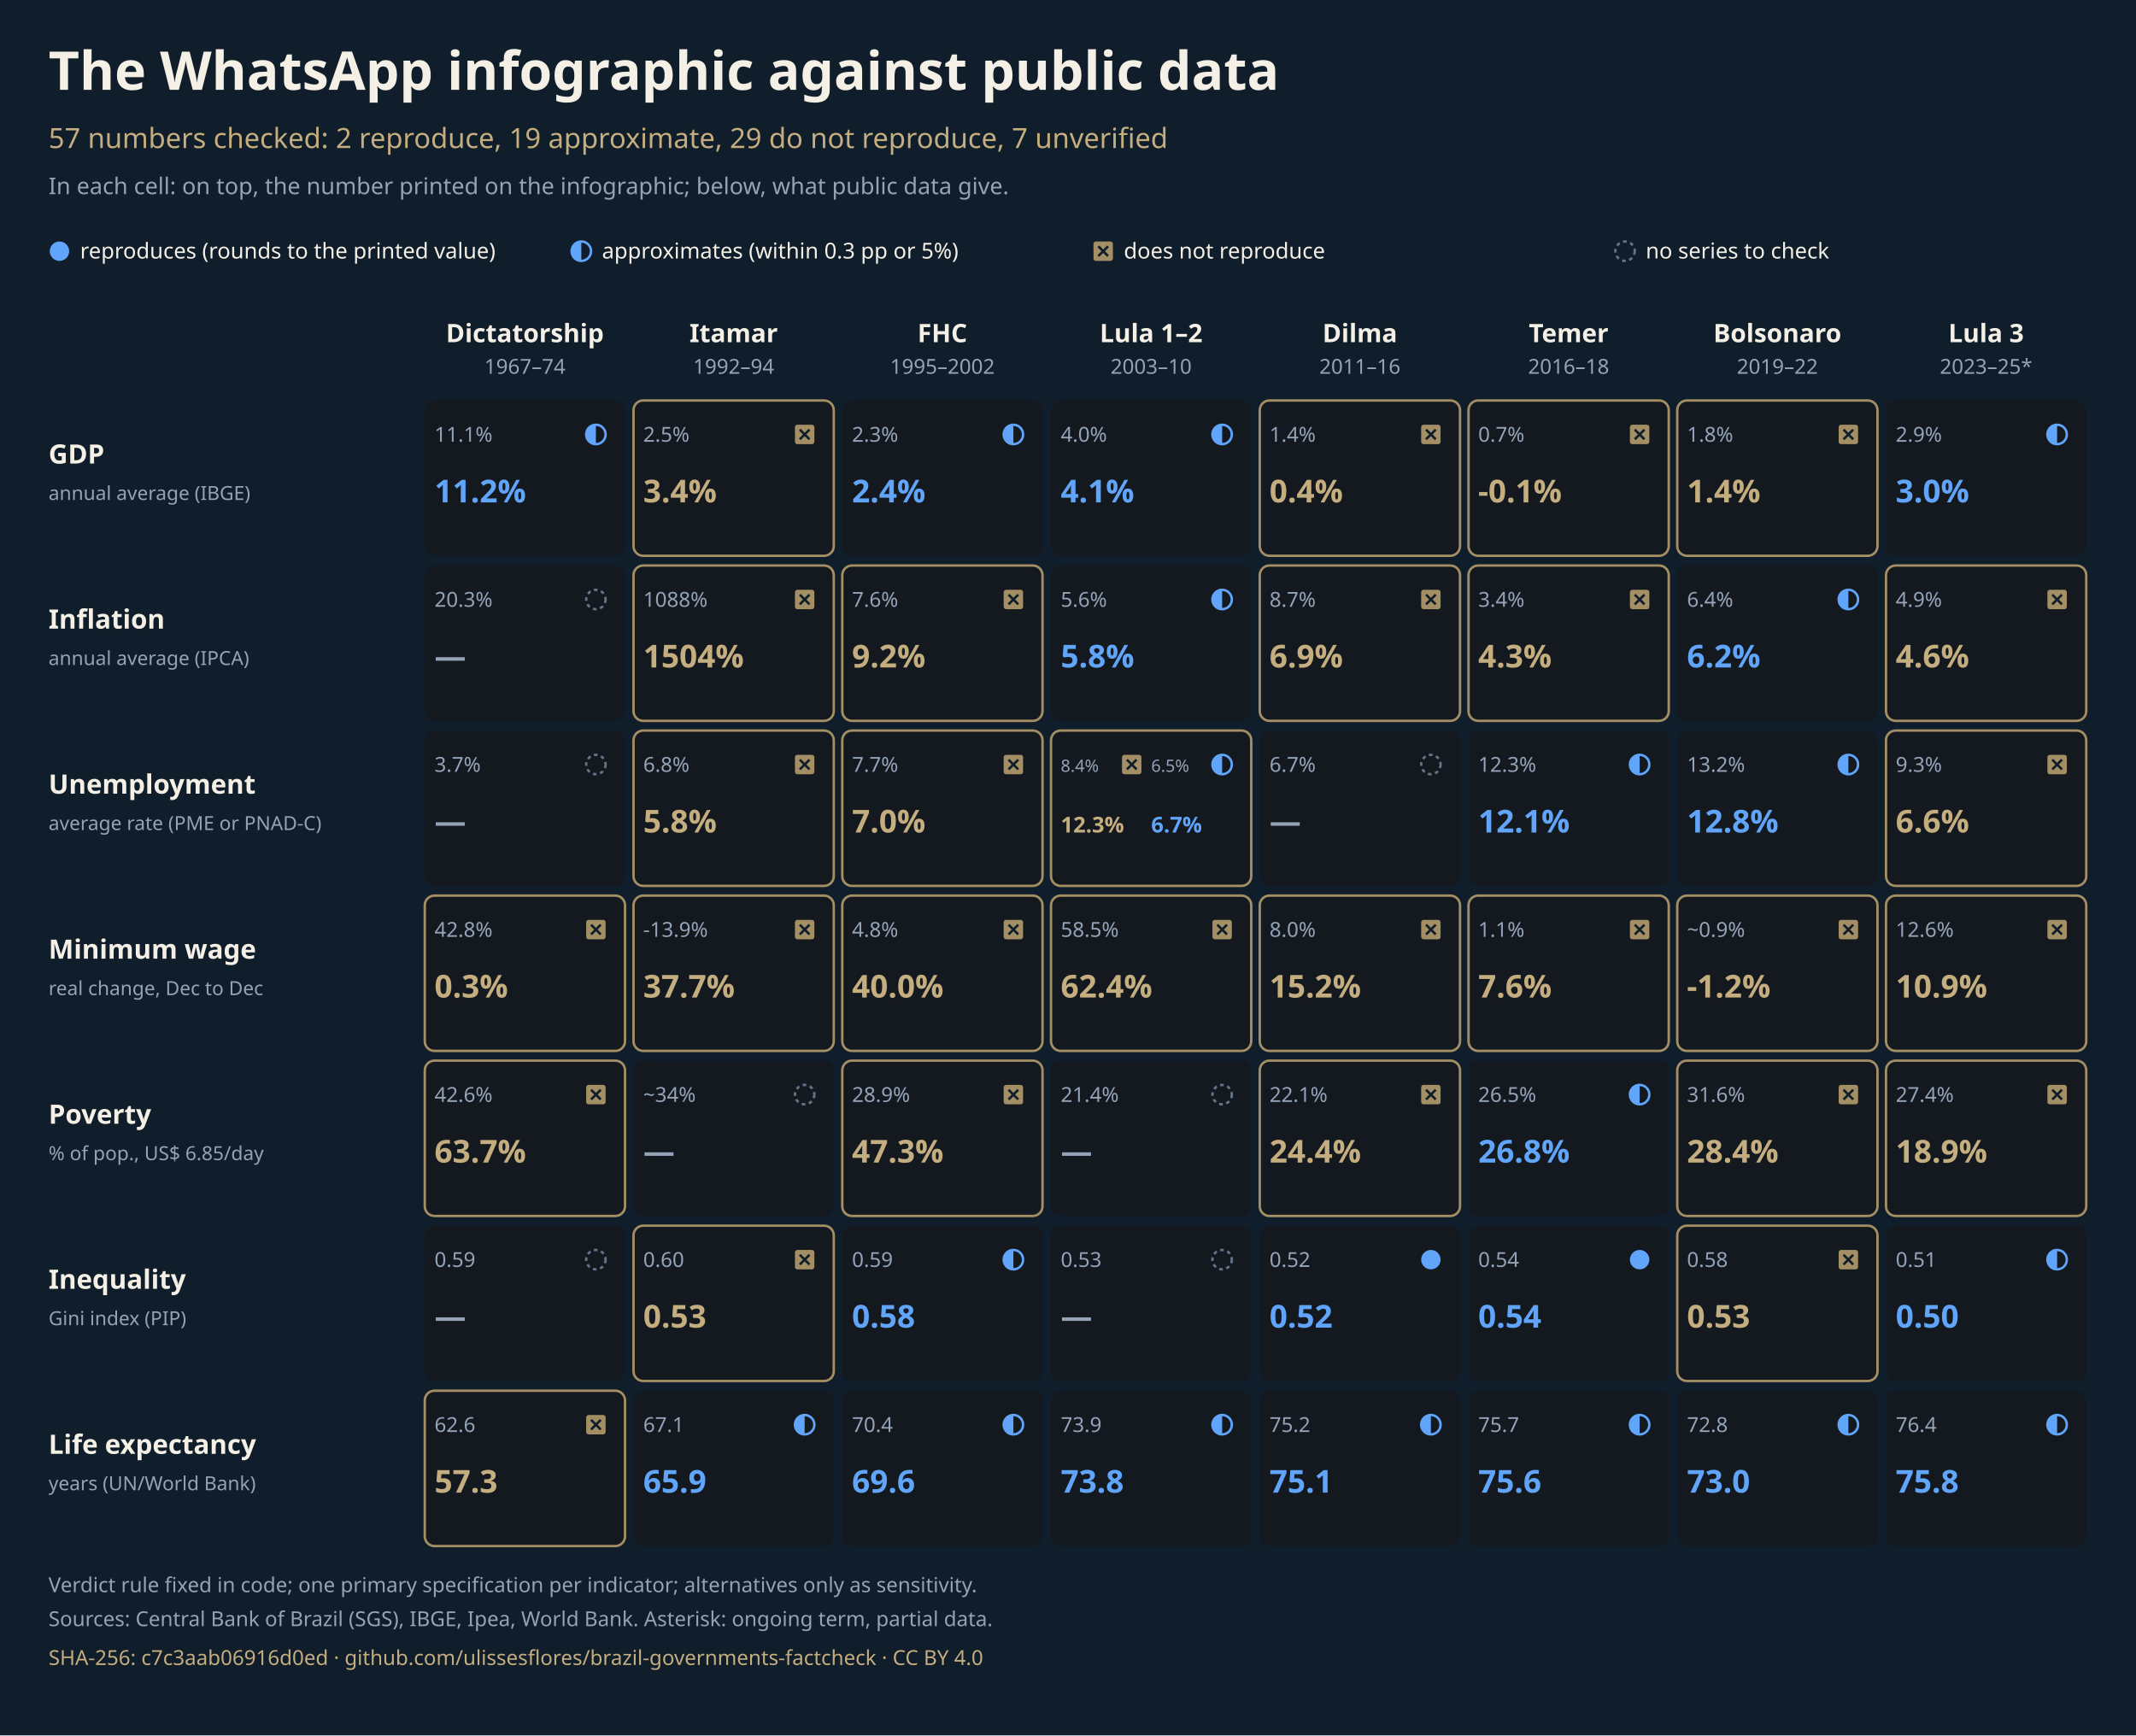
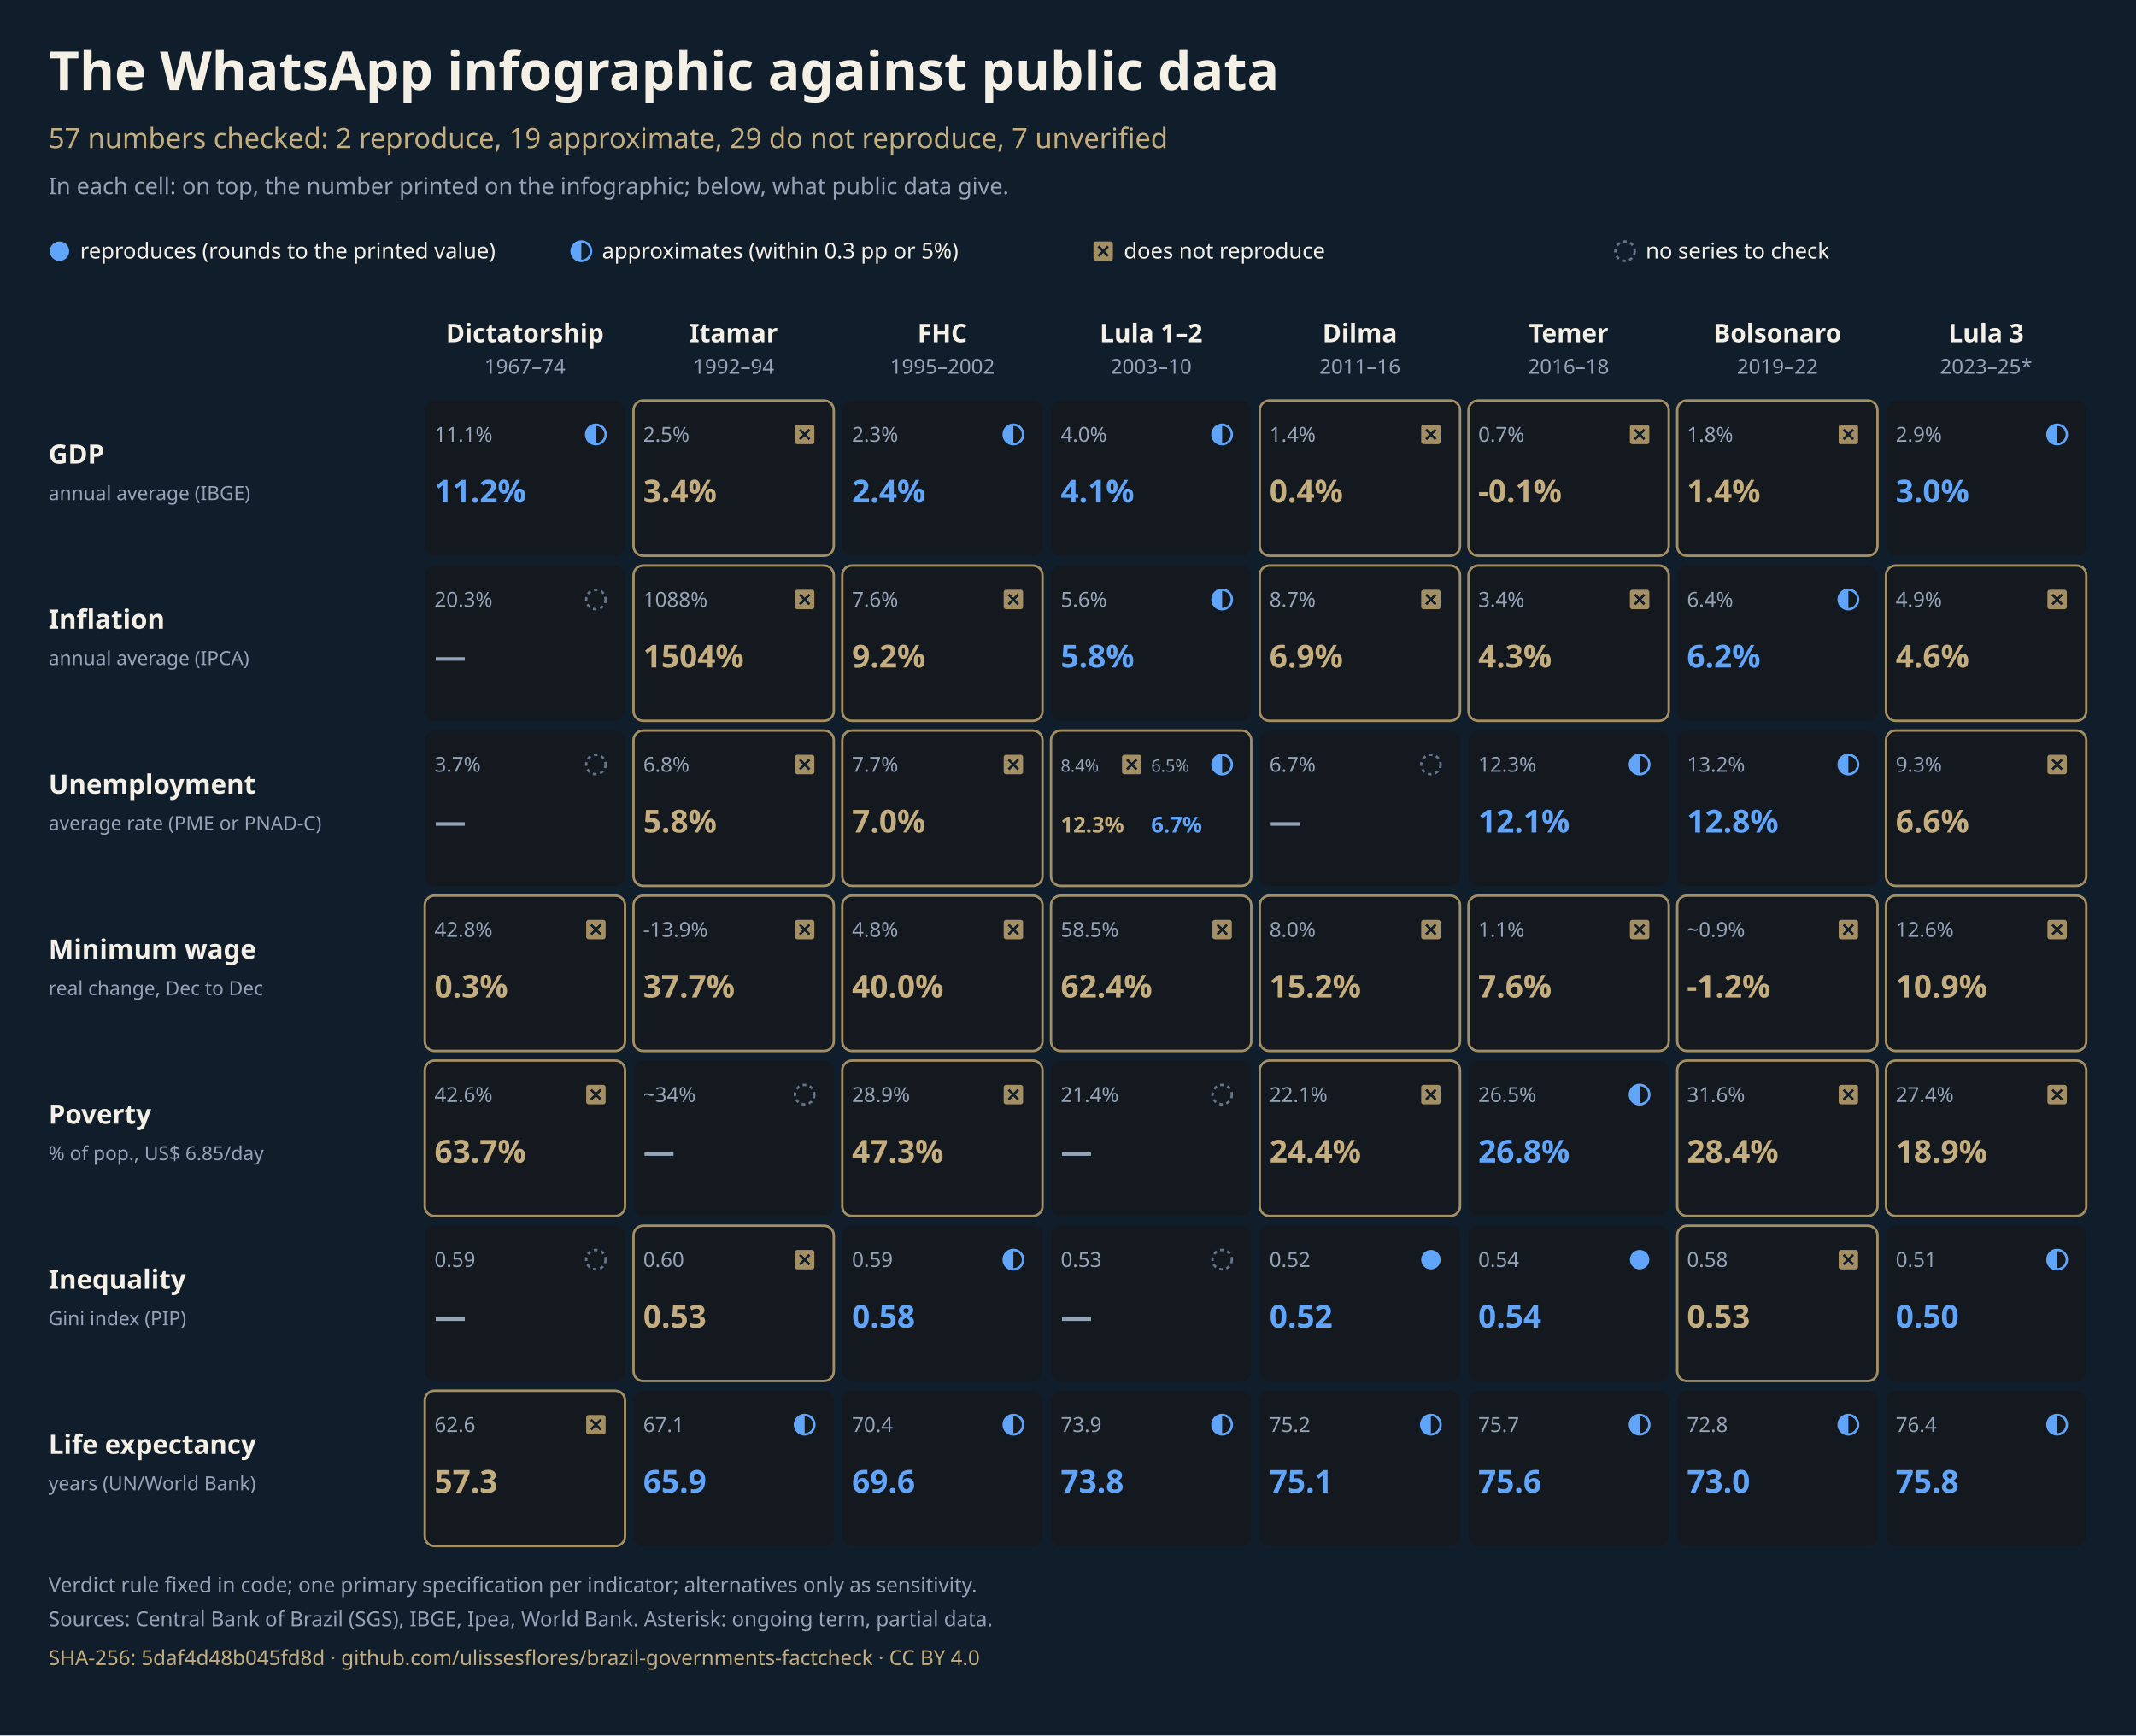
<svg xmlns="http://www.w3.org/2000/svg" viewBox="0 0 1760 1430" width="1760" height="1430" role="img" aria-label="The WhatsApp infographic against public data. 57 numbers checked: 2 reproduce, 19 approximate, 29 do not reproduce, 7 unverified. Dictatorship, GDP: 11.1% / 11.2%. Itamar, GDP: 2.5% / 3.4%. FHC, GDP: 2.3% / 2.4%. Lula 1–2, GDP: 4.0% / 4.1%. Dilma, GDP: 1.4% / 0.4%. Temer, GDP: 0.7% / -0.1%. Bolsonaro, GDP: 1.8% / 1.4%. Lula 3, GDP: 2.9% / 3.0%. Dictatorship, Inflation: 20.3% / —. Itamar, Inflation: 1088% / 1504%. FHC, Inflation: 7.6% / 9.2%. Lula 1–2, Inflation: 5.6% / 5.8%. Dilma, Inflation: 8.7% / 6.9%. Temer, Inflation: 3.4% / 4.3%. Bolsonaro, Inflation: 6.4% / 6.2%. Lula 3, Inflation: 4.9% / 4.6%. Dictatorship, Unemployment: 3.7% / —. Itamar, Unemployment: 6.8% / 5.8%. FHC, Unemployment: 7.7% / 7.0%. Lula 1–2, Unemployment: 8.4% / 12.3%. Lula 1–2, Unemployment: 6.5% / 6.7%. Dilma, Unemployment: 6.7% / —. Temer, Unemployment: 12.3% / 12.1%. Bolsonaro, Unemployment: 13.2% / 12.8%. Lula 3, Unemployment: 9.3% / 6.6%. Dictatorship, Minimum wage: 42.8% / 0.3%. Itamar, Minimum wage: -13.9% / 37.7%. FHC, Minimum wage: 4.8% / 40.0%. Lula 1–2, Minimum wage: 58.5% / 62.4%. Dilma, Minimum wage: 8.0% / 15.2%. Temer, Minimum wage: 1.1% / 7.6%. Bolsonaro, Minimum wage: ~0.9% / -1.2%. Lula 3, Minimum wage: 12.6% / 10.9%. Dictatorship, Poverty: 42.6% / 63.7%. Itamar, Poverty: ~34% / —. FHC, Poverty: 28.9% / 47.3%. Lula 1–2, Poverty: 21.4% / —. Dilma, Poverty: 22.1% / 24.4%. Temer, Poverty: 26.5% / 26.8%. Bolsonaro, Poverty: 31.6% / 28.4%. Lula 3, Poverty: 27.4% / 18.9%. Dictatorship, Inequality: 0.59 / —. Itamar, Inequality: 0.60 / 0.53. FHC, Inequality: 0.59 / 0.58. Lula 1–2, Inequality: 0.53 / —. Dilma, Inequality: 0.52 / 0.52. Temer, Inequality: 0.54 / 0.54. Bolsonaro, Inequality: 0.58 / 0.53. Lula 3, Inequality: 0.51 / 0.50. Dictatorship, Life expectancy: 62.6 / 57.3. Itamar, Life expectancy: 67.1 / 65.9. FHC, Life expectancy: 70.4 / 69.6. Lula 1–2, Life expectancy: 73.9 / 73.8. Dilma, Life expectancy: 75.2 / 75.1. Temer, Life expectancy: 75.7 / 75.6. Bolsonaro, Life expectancy: 72.8 / 73.0. Lula 3, Life expectancy: 76.4 / 75.8." font-family="Fahkwang, 'Noto Sans Hebrew', system-ui, sans-serif">
  <rect width="1760" height="1430" fill="#101d2a" />
  <text x="40.0" y="74.0" font-size="44" fill="#f5f0e6" text-anchor="start" font-weight="700">The WhatsApp infographic against public data</text>
  <text x="40.0" y="122.0" font-size="23" fill="#c4ad7f" text-anchor="start">57 numbers checked: 2 reproduce, 19 approximate, 29 do not reproduce, 7 unverified</text>
  <text x="40.0" y="160.0" font-size="19" fill="#94a3b8" text-anchor="start">In each cell: on top, the number printed on the infographic; below, what public data give.</text>
  <circle cx="49.0" cy="207.0" r="8" fill="#60a5fa" stroke="none" stroke-width="1" />
  <text x="66.0" y="213.0" font-size="18" fill="#f5f0e6" text-anchor="start">reproduces (rounds to the printed value)</text>
  <circle cx="479.0" cy="207.0" r="8" fill="none" stroke="#60a5fa" stroke-width="2" />
  <path d="M 479.0 199.0 A 8 8 0 0 0 479.0 215.0 Z" fill="#60a5fa" stroke="none" stroke-width="1" stroke-linejoin="round" stroke-linecap="round" />
  <text x="496.0" y="213.0" font-size="18" fill="#f5f0e6" text-anchor="start">approximates (within 0.3 pp or 5%)</text>
  <rect x="901.0" y="199.0" width="16.0" height="16.0" rx="2" fill="#a48f65" stroke="none" stroke-width="1" />
  <line x1="905.0" y1="203.0" x2="913.0" y2="211.0" stroke="#101d2a" stroke-width="2" />
  <line x1="905.0" y1="211.0" x2="913.0" y2="203.0" stroke="#101d2a" stroke-width="2" />
  <text x="926.0" y="213.0" font-size="18" fill="#f5f0e6" text-anchor="start">does not reproduce</text>
  <circle cx="1339.0" cy="207.0" r="8" fill="none" stroke="#64748b" stroke-width="2" stroke-dasharray="3 3" />
  <text x="1356.0" y="213.0" font-size="18" fill="#f5f0e6" text-anchor="start">no series to check</text>
  <text x="432.5" y="282.0" font-size="21" fill="#f5f0e6" text-anchor="middle" font-weight="700">Dictatorship</text>
  <text x="432.5" y="308.0" font-size="17" fill="#94a3b8" text-anchor="middle">1967–74</text>
  <text x="604.5" y="282.0" font-size="21" fill="#f5f0e6" text-anchor="middle" font-weight="700">Itamar</text>
  <text x="604.5" y="308.0" font-size="17" fill="#94a3b8" text-anchor="middle">1992–94</text>
  <text x="776.5" y="282.0" font-size="21" fill="#f5f0e6" text-anchor="middle" font-weight="700">FHC</text>
  <text x="776.5" y="308.0" font-size="17" fill="#94a3b8" text-anchor="middle">1995–2002</text>
  <text x="948.5" y="282.0" font-size="21" fill="#f5f0e6" text-anchor="middle" font-weight="700">Lula 1–2</text>
  <text x="948.5" y="308.0" font-size="17" fill="#94a3b8" text-anchor="middle">2003–10</text>
  <text x="1120.5" y="282.0" font-size="21" fill="#f5f0e6" text-anchor="middle" font-weight="700">Dilma</text>
  <text x="1120.5" y="308.0" font-size="17" fill="#94a3b8" text-anchor="middle">2011–16</text>
  <text x="1292.5" y="282.0" font-size="21" fill="#f5f0e6" text-anchor="middle" font-weight="700">Temer</text>
  <text x="1292.5" y="308.0" font-size="17" fill="#94a3b8" text-anchor="middle">2016–18</text>
  <text x="1464.5" y="282.0" font-size="21" fill="#f5f0e6" text-anchor="middle" font-weight="700">Bolsonaro</text>
  <text x="1464.5" y="308.0" font-size="17" fill="#94a3b8" text-anchor="middle">2019–22</text>
  <text x="1636.5" y="282.0" font-size="21" fill="#f5f0e6" text-anchor="middle" font-weight="700">Lula 3</text>
  <text x="1636.5" y="308.0" font-size="17" fill="#94a3b8" text-anchor="middle">2023–25*</text>
  <text x="40.0" y="382.0" font-size="22" fill="#f5f0e6" text-anchor="start" font-weight="700">GDP</text>
  <text x="40.0" y="412.0" font-size="16" fill="#94a3b8" text-anchor="start">annual average (IBGE)</text>
  <rect x="350.0" y="330.0" width="165.0" height="128.0" rx="8" fill="#14191f" stroke="none" stroke-width="2" />
  <text x="358.0" y="364.0" font-size="17" fill="#94a3b8" text-anchor="start">11.1%</text>
  <circle cx="491.0" cy="358.0" r="8" fill="none" stroke="#60a5fa" stroke-width="2" />
  <path d="M 491.0 350.0 A 8 8 0 0 0 491.0 366.0 Z" fill="#60a5fa" stroke="none" stroke-width="1" stroke-linejoin="round" stroke-linecap="round" />
  <text x="358.0" y="414.0" font-size="26" fill="#60a5fa" text-anchor="start" font-weight="700">11.2%</text>
  <rect x="522.0" y="330.0" width="165.0" height="128.0" rx="8" fill="#14191f" stroke="#a48f65" stroke-width="2" />
  <text x="530.0" y="364.0" font-size="17" fill="#94a3b8" text-anchor="start">2.5%</text>
  <rect x="655.0" y="350.0" width="16.0" height="16.0" rx="2" fill="#a48f65" stroke="none" stroke-width="1" />
  <line x1="659.0" y1="354.0" x2="667.0" y2="362.0" stroke="#101d2a" stroke-width="2" />
  <line x1="659.0" y1="362.0" x2="667.0" y2="354.0" stroke="#101d2a" stroke-width="2" />
  <text x="530.0" y="414.0" font-size="26" fill="#c4ad7f" text-anchor="start" font-weight="700">3.4%</text>
  <rect x="694.0" y="330.0" width="165.0" height="128.0" rx="8" fill="#14191f" stroke="none" stroke-width="2" />
  <text x="702.0" y="364.0" font-size="17" fill="#94a3b8" text-anchor="start">2.3%</text>
  <circle cx="835.0" cy="358.0" r="8" fill="none" stroke="#60a5fa" stroke-width="2" />
  <path d="M 835.0 350.0 A 8 8 0 0 0 835.0 366.0 Z" fill="#60a5fa" stroke="none" stroke-width="1" stroke-linejoin="round" stroke-linecap="round" />
  <text x="702.0" y="414.0" font-size="26" fill="#60a5fa" text-anchor="start" font-weight="700">2.4%</text>
  <rect x="866.0" y="330.0" width="165.0" height="128.0" rx="8" fill="#14191f" stroke="none" stroke-width="2" />
  <text x="874.0" y="364.0" font-size="17" fill="#94a3b8" text-anchor="start">4.0%</text>
  <circle cx="1007.0" cy="358.0" r="8" fill="none" stroke="#60a5fa" stroke-width="2" />
  <path d="M 1007.0 350.0 A 8 8 0 0 0 1007.0 366.0 Z" fill="#60a5fa" stroke="none" stroke-width="1" stroke-linejoin="round" stroke-linecap="round" />
  <text x="874.0" y="414.0" font-size="26" fill="#60a5fa" text-anchor="start" font-weight="700">4.1%</text>
  <rect x="1038.0" y="330.0" width="165.0" height="128.0" rx="8" fill="#14191f" stroke="#a48f65" stroke-width="2" />
  <text x="1046.0" y="364.0" font-size="17" fill="#94a3b8" text-anchor="start">1.4%</text>
  <rect x="1171.0" y="350.0" width="16.0" height="16.0" rx="2" fill="#a48f65" stroke="none" stroke-width="1" />
  <line x1="1175.0" y1="354.0" x2="1183.0" y2="362.0" stroke="#101d2a" stroke-width="2" />
  <line x1="1175.0" y1="362.0" x2="1183.0" y2="354.0" stroke="#101d2a" stroke-width="2" />
  <text x="1046.0" y="414.0" font-size="26" fill="#c4ad7f" text-anchor="start" font-weight="700">0.4%</text>
  <rect x="1210.0" y="330.0" width="165.0" height="128.0" rx="8" fill="#14191f" stroke="#a48f65" stroke-width="2" />
  <text x="1218.0" y="364.0" font-size="17" fill="#94a3b8" text-anchor="start">0.7%</text>
  <rect x="1343.0" y="350.0" width="16.0" height="16.0" rx="2" fill="#a48f65" stroke="none" stroke-width="1" />
  <line x1="1347.0" y1="354.0" x2="1355.0" y2="362.0" stroke="#101d2a" stroke-width="2" />
  <line x1="1347.0" y1="362.0" x2="1355.0" y2="354.0" stroke="#101d2a" stroke-width="2" />
  <text x="1218.0" y="414.0" font-size="26" fill="#c4ad7f" text-anchor="start" font-weight="700">-0.1%</text>
  <rect x="1382.0" y="330.0" width="165.0" height="128.0" rx="8" fill="#14191f" stroke="#a48f65" stroke-width="2" />
  <text x="1390.0" y="364.0" font-size="17" fill="#94a3b8" text-anchor="start">1.8%</text>
  <rect x="1515.0" y="350.0" width="16.0" height="16.0" rx="2" fill="#a48f65" stroke="none" stroke-width="1" />
  <line x1="1519.0" y1="354.0" x2="1527.0" y2="362.0" stroke="#101d2a" stroke-width="2" />
  <line x1="1519.0" y1="362.0" x2="1527.0" y2="354.0" stroke="#101d2a" stroke-width="2" />
  <text x="1390.0" y="414.0" font-size="26" fill="#c4ad7f" text-anchor="start" font-weight="700">1.4%</text>
  <rect x="1554.0" y="330.0" width="165.0" height="128.0" rx="8" fill="#14191f" stroke="none" stroke-width="2" />
  <text x="1562.0" y="364.0" font-size="17" fill="#94a3b8" text-anchor="start">2.9%</text>
  <circle cx="1695.0" cy="358.0" r="8" fill="none" stroke="#60a5fa" stroke-width="2" />
  <path d="M 1695.0 350.0 A 8 8 0 0 0 1695.0 366.0 Z" fill="#60a5fa" stroke="none" stroke-width="1" stroke-linejoin="round" stroke-linecap="round" />
  <text x="1562.0" y="414.0" font-size="26" fill="#60a5fa" text-anchor="start" font-weight="700">3.0%</text>
  <text x="40.0" y="518.0" font-size="22" fill="#f5f0e6" text-anchor="start" font-weight="700">Inflation</text>
  <text x="40.0" y="548.0" font-size="16" fill="#94a3b8" text-anchor="start">annual average (IPCA)</text>
  <rect x="350.0" y="466.0" width="165.0" height="128.0" rx="8" fill="#14191f" stroke="none" stroke-width="2" />
  <text x="358.0" y="500.0" font-size="17" fill="#94a3b8" text-anchor="start">20.3%</text>
  <circle cx="491.0" cy="494.0" r="8" fill="none" stroke="#64748b" stroke-width="2" stroke-dasharray="3 3" />
  <text x="358.0" y="550.0" font-size="26" fill="#94a3b8" text-anchor="start" font-weight="700">—</text>
  <rect x="522.0" y="466.0" width="165.0" height="128.0" rx="8" fill="#14191f" stroke="#a48f65" stroke-width="2" />
  <text x="530.0" y="500.0" font-size="17" fill="#94a3b8" text-anchor="start">1088%</text>
  <rect x="655.0" y="486.0" width="16.0" height="16.0" rx="2" fill="#a48f65" stroke="none" stroke-width="1" />
  <line x1="659.0" y1="490.0" x2="667.0" y2="498.0" stroke="#101d2a" stroke-width="2" />
  <line x1="659.0" y1="498.0" x2="667.0" y2="490.0" stroke="#101d2a" stroke-width="2" />
  <text x="530.0" y="550.0" font-size="26" fill="#c4ad7f" text-anchor="start" font-weight="700">1504%</text>
  <rect x="694.0" y="466.0" width="165.0" height="128.0" rx="8" fill="#14191f" stroke="#a48f65" stroke-width="2" />
  <text x="702.0" y="500.0" font-size="17" fill="#94a3b8" text-anchor="start">7.6%</text>
  <rect x="827.0" y="486.0" width="16.0" height="16.0" rx="2" fill="#a48f65" stroke="none" stroke-width="1" />
  <line x1="831.0" y1="490.0" x2="839.0" y2="498.0" stroke="#101d2a" stroke-width="2" />
  <line x1="831.0" y1="498.0" x2="839.0" y2="490.0" stroke="#101d2a" stroke-width="2" />
  <text x="702.0" y="550.0" font-size="26" fill="#c4ad7f" text-anchor="start" font-weight="700">9.2%</text>
  <rect x="866.0" y="466.0" width="165.0" height="128.0" rx="8" fill="#14191f" stroke="none" stroke-width="2" />
  <text x="874.0" y="500.0" font-size="17" fill="#94a3b8" text-anchor="start">5.6%</text>
  <circle cx="1007.0" cy="494.0" r="8" fill="none" stroke="#60a5fa" stroke-width="2" />
  <path d="M 1007.0 486.0 A 8 8 0 0 0 1007.0 502.0 Z" fill="#60a5fa" stroke="none" stroke-width="1" stroke-linejoin="round" stroke-linecap="round" />
  <text x="874.0" y="550.0" font-size="26" fill="#60a5fa" text-anchor="start" font-weight="700">5.8%</text>
  <rect x="1038.0" y="466.0" width="165.0" height="128.0" rx="8" fill="#14191f" stroke="#a48f65" stroke-width="2" />
  <text x="1046.0" y="500.0" font-size="17" fill="#94a3b8" text-anchor="start">8.7%</text>
  <rect x="1171.0" y="486.0" width="16.0" height="16.0" rx="2" fill="#a48f65" stroke="none" stroke-width="1" />
  <line x1="1175.0" y1="490.0" x2="1183.0" y2="498.0" stroke="#101d2a" stroke-width="2" />
  <line x1="1175.0" y1="498.0" x2="1183.0" y2="490.0" stroke="#101d2a" stroke-width="2" />
  <text x="1046.0" y="550.0" font-size="26" fill="#c4ad7f" text-anchor="start" font-weight="700">6.9%</text>
  <rect x="1210.0" y="466.0" width="165.0" height="128.0" rx="8" fill="#14191f" stroke="#a48f65" stroke-width="2" />
  <text x="1218.0" y="500.0" font-size="17" fill="#94a3b8" text-anchor="start">3.4%</text>
  <rect x="1343.0" y="486.0" width="16.0" height="16.0" rx="2" fill="#a48f65" stroke="none" stroke-width="1" />
  <line x1="1347.0" y1="490.0" x2="1355.0" y2="498.0" stroke="#101d2a" stroke-width="2" />
  <line x1="1347.0" y1="498.0" x2="1355.0" y2="490.0" stroke="#101d2a" stroke-width="2" />
  <text x="1218.0" y="550.0" font-size="26" fill="#c4ad7f" text-anchor="start" font-weight="700">4.3%</text>
  <rect x="1382.0" y="466.0" width="165.0" height="128.0" rx="8" fill="#14191f" stroke="none" stroke-width="2" />
  <text x="1390.0" y="500.0" font-size="17" fill="#94a3b8" text-anchor="start">6.4%</text>
  <circle cx="1523.0" cy="494.0" r="8" fill="none" stroke="#60a5fa" stroke-width="2" />
  <path d="M 1523.0 486.0 A 8 8 0 0 0 1523.0 502.0 Z" fill="#60a5fa" stroke="none" stroke-width="1" stroke-linejoin="round" stroke-linecap="round" />
  <text x="1390.0" y="550.0" font-size="26" fill="#60a5fa" text-anchor="start" font-weight="700">6.2%</text>
  <rect x="1554.0" y="466.0" width="165.0" height="128.0" rx="8" fill="#14191f" stroke="#a48f65" stroke-width="2" />
  <text x="1562.0" y="500.0" font-size="17" fill="#94a3b8" text-anchor="start">4.9%</text>
  <rect x="1687.0" y="486.0" width="16.0" height="16.0" rx="2" fill="#a48f65" stroke="none" stroke-width="1" />
  <line x1="1691.0" y1="490.0" x2="1699.0" y2="498.0" stroke="#101d2a" stroke-width="2" />
  <line x1="1691.0" y1="498.0" x2="1699.0" y2="490.0" stroke="#101d2a" stroke-width="2" />
  <text x="1562.0" y="550.0" font-size="26" fill="#c4ad7f" text-anchor="start" font-weight="700">4.6%</text>
  <text x="40.0" y="654.0" font-size="22" fill="#f5f0e6" text-anchor="start" font-weight="700">Unemployment</text>
  <text x="40.0" y="684.0" font-size="16" fill="#94a3b8" text-anchor="start">average rate (PME or PNAD-C)</text>
  <rect x="350.0" y="602.0" width="165.0" height="128.0" rx="8" fill="#14191f" stroke="none" stroke-width="2" />
  <text x="358.0" y="636.0" font-size="17" fill="#94a3b8" text-anchor="start">3.7%</text>
  <circle cx="491.0" cy="630.0" r="8" fill="none" stroke="#64748b" stroke-width="2" stroke-dasharray="3 3" />
  <text x="358.0" y="686.0" font-size="26" fill="#94a3b8" text-anchor="start" font-weight="700">—</text>
  <rect x="522.0" y="602.0" width="165.0" height="128.0" rx="8" fill="#14191f" stroke="#a48f65" stroke-width="2" />
  <text x="530.0" y="636.0" font-size="17" fill="#94a3b8" text-anchor="start">6.8%</text>
  <rect x="655.0" y="622.0" width="16.0" height="16.0" rx="2" fill="#a48f65" stroke="none" stroke-width="1" />
  <line x1="659.0" y1="626.0" x2="667.0" y2="634.0" stroke="#101d2a" stroke-width="2" />
  <line x1="659.0" y1="634.0" x2="667.0" y2="626.0" stroke="#101d2a" stroke-width="2" />
  <text x="530.0" y="686.0" font-size="26" fill="#c4ad7f" text-anchor="start" font-weight="700">5.8%</text>
  <rect x="694.0" y="602.0" width="165.0" height="128.0" rx="8" fill="#14191f" stroke="#a48f65" stroke-width="2" />
  <text x="702.0" y="636.0" font-size="17" fill="#94a3b8" text-anchor="start">7.7%</text>
  <rect x="827.0" y="622.0" width="16.0" height="16.0" rx="2" fill="#a48f65" stroke="none" stroke-width="1" />
  <line x1="831.0" y1="626.0" x2="839.0" y2="634.0" stroke="#101d2a" stroke-width="2" />
  <line x1="831.0" y1="634.0" x2="839.0" y2="626.0" stroke="#101d2a" stroke-width="2" />
  <text x="702.0" y="686.0" font-size="26" fill="#c4ad7f" text-anchor="start" font-weight="700">7.0%</text>
  <rect x="866.0" y="602.0" width="165.0" height="128.0" rx="8" fill="#14191f" stroke="#a48f65" stroke-width="2" />
  <text x="874.0" y="636.0" font-size="14" fill="#94a3b8" text-anchor="start">8.4%</text>
  <rect x="924.5" y="622.0" width="16.0" height="16.0" rx="2" fill="#a48f65" stroke="none" stroke-width="1" />
  <line x1="928.5" y1="626.0" x2="936.5" y2="634.0" stroke="#101d2a" stroke-width="2" />
  <line x1="928.5" y1="634.0" x2="936.5" y2="626.0" stroke="#101d2a" stroke-width="2" />
  <text x="874.0" y="686.0" font-size="18" fill="#c4ad7f" text-anchor="start" font-weight="700">12.3%</text>
  <text x="948.5" y="636.0" font-size="14" fill="#94a3b8" text-anchor="start">6.5%</text>
  <circle cx="1007.0" cy="630.0" r="8" fill="none" stroke="#60a5fa" stroke-width="2" />
  <path d="M 1007.0 622.0 A 8 8 0 0 0 1007.0 638.0 Z" fill="#60a5fa" stroke="none" stroke-width="1" stroke-linejoin="round" stroke-linecap="round" />
  <text x="948.5" y="686.0" font-size="18" fill="#60a5fa" text-anchor="start" font-weight="700">6.7%</text>
  <rect x="1038.0" y="602.0" width="165.0" height="128.0" rx="8" fill="#14191f" stroke="none" stroke-width="2" />
  <text x="1046.0" y="636.0" font-size="17" fill="#94a3b8" text-anchor="start">6.7%</text>
  <circle cx="1179.0" cy="630.0" r="8" fill="none" stroke="#64748b" stroke-width="2" stroke-dasharray="3 3" />
  <text x="1046.0" y="686.0" font-size="26" fill="#94a3b8" text-anchor="start" font-weight="700">—</text>
  <rect x="1210.0" y="602.0" width="165.0" height="128.0" rx="8" fill="#14191f" stroke="none" stroke-width="2" />
  <text x="1218.0" y="636.0" font-size="17" fill="#94a3b8" text-anchor="start">12.3%</text>
  <circle cx="1351.0" cy="630.0" r="8" fill="none" stroke="#60a5fa" stroke-width="2" />
  <path d="M 1351.0 622.0 A 8 8 0 0 0 1351.0 638.0 Z" fill="#60a5fa" stroke="none" stroke-width="1" stroke-linejoin="round" stroke-linecap="round" />
  <text x="1218.0" y="686.0" font-size="26" fill="#60a5fa" text-anchor="start" font-weight="700">12.1%</text>
  <rect x="1382.0" y="602.0" width="165.0" height="128.0" rx="8" fill="#14191f" stroke="none" stroke-width="2" />
  <text x="1390.0" y="636.0" font-size="17" fill="#94a3b8" text-anchor="start">13.2%</text>
  <circle cx="1523.0" cy="630.0" r="8" fill="none" stroke="#60a5fa" stroke-width="2" />
  <path d="M 1523.0 622.0 A 8 8 0 0 0 1523.0 638.0 Z" fill="#60a5fa" stroke="none" stroke-width="1" stroke-linejoin="round" stroke-linecap="round" />
  <text x="1390.0" y="686.0" font-size="26" fill="#60a5fa" text-anchor="start" font-weight="700">12.8%</text>
  <rect x="1554.0" y="602.0" width="165.0" height="128.0" rx="8" fill="#14191f" stroke="#a48f65" stroke-width="2" />
  <text x="1562.0" y="636.0" font-size="17" fill="#94a3b8" text-anchor="start">9.3%</text>
  <rect x="1687.0" y="622.0" width="16.0" height="16.0" rx="2" fill="#a48f65" stroke="none" stroke-width="1" />
  <line x1="1691.0" y1="626.0" x2="1699.0" y2="634.0" stroke="#101d2a" stroke-width="2" />
  <line x1="1691.0" y1="634.0" x2="1699.0" y2="626.0" stroke="#101d2a" stroke-width="2" />
  <text x="1562.0" y="686.0" font-size="26" fill="#c4ad7f" text-anchor="start" font-weight="700">6.6%</text>
  <text x="40.0" y="790.0" font-size="22" fill="#f5f0e6" text-anchor="start" font-weight="700">Minimum wage</text>
  <text x="40.0" y="820.0" font-size="16" fill="#94a3b8" text-anchor="start">real change, Dec to Dec</text>
  <rect x="350.0" y="738.0" width="165.0" height="128.0" rx="8" fill="#14191f" stroke="#a48f65" stroke-width="2" />
  <text x="358.0" y="772.0" font-size="17" fill="#94a3b8" text-anchor="start">42.8%</text>
  <rect x="483.0" y="758.0" width="16.0" height="16.0" rx="2" fill="#a48f65" stroke="none" stroke-width="1" />
  <line x1="487.0" y1="762.0" x2="495.0" y2="770.0" stroke="#101d2a" stroke-width="2" />
  <line x1="487.0" y1="770.0" x2="495.0" y2="762.0" stroke="#101d2a" stroke-width="2" />
  <text x="358.0" y="822.0" font-size="26" fill="#c4ad7f" text-anchor="start" font-weight="700">0.3%</text>
  <rect x="522.0" y="738.0" width="165.0" height="128.0" rx="8" fill="#14191f" stroke="#a48f65" stroke-width="2" />
  <text x="530.0" y="772.0" font-size="17" fill="#94a3b8" text-anchor="start">-13.9%</text>
  <rect x="655.0" y="758.0" width="16.0" height="16.0" rx="2" fill="#a48f65" stroke="none" stroke-width="1" />
  <line x1="659.0" y1="762.0" x2="667.0" y2="770.0" stroke="#101d2a" stroke-width="2" />
  <line x1="659.0" y1="770.0" x2="667.0" y2="762.0" stroke="#101d2a" stroke-width="2" />
  <text x="530.0" y="822.0" font-size="26" fill="#c4ad7f" text-anchor="start" font-weight="700">37.7%</text>
  <rect x="694.0" y="738.0" width="165.0" height="128.0" rx="8" fill="#14191f" stroke="#a48f65" stroke-width="2" />
  <text x="702.0" y="772.0" font-size="17" fill="#94a3b8" text-anchor="start">4.8%</text>
  <rect x="827.0" y="758.0" width="16.0" height="16.0" rx="2" fill="#a48f65" stroke="none" stroke-width="1" />
  <line x1="831.0" y1="762.0" x2="839.0" y2="770.0" stroke="#101d2a" stroke-width="2" />
  <line x1="831.0" y1="770.0" x2="839.0" y2="762.0" stroke="#101d2a" stroke-width="2" />
  <text x="702.0" y="822.0" font-size="26" fill="#c4ad7f" text-anchor="start" font-weight="700">40.0%</text>
  <rect x="866.0" y="738.0" width="165.0" height="128.0" rx="8" fill="#14191f" stroke="#a48f65" stroke-width="2" />
  <text x="874.0" y="772.0" font-size="17" fill="#94a3b8" text-anchor="start">58.5%</text>
  <rect x="999.0" y="758.0" width="16.0" height="16.0" rx="2" fill="#a48f65" stroke="none" stroke-width="1" />
  <line x1="1003.0" y1="762.0" x2="1011.0" y2="770.0" stroke="#101d2a" stroke-width="2" />
  <line x1="1003.0" y1="770.0" x2="1011.0" y2="762.0" stroke="#101d2a" stroke-width="2" />
  <text x="874.0" y="822.0" font-size="26" fill="#c4ad7f" text-anchor="start" font-weight="700">62.4%</text>
  <rect x="1038.0" y="738.0" width="165.0" height="128.0" rx="8" fill="#14191f" stroke="#a48f65" stroke-width="2" />
  <text x="1046.0" y="772.0" font-size="17" fill="#94a3b8" text-anchor="start">8.0%</text>
  <rect x="1171.0" y="758.0" width="16.0" height="16.0" rx="2" fill="#a48f65" stroke="none" stroke-width="1" />
  <line x1="1175.0" y1="762.0" x2="1183.0" y2="770.0" stroke="#101d2a" stroke-width="2" />
  <line x1="1175.0" y1="770.0" x2="1183.0" y2="762.0" stroke="#101d2a" stroke-width="2" />
  <text x="1046.0" y="822.0" font-size="26" fill="#c4ad7f" text-anchor="start" font-weight="700">15.2%</text>
  <rect x="1210.0" y="738.0" width="165.0" height="128.0" rx="8" fill="#14191f" stroke="#a48f65" stroke-width="2" />
  <text x="1218.0" y="772.0" font-size="17" fill="#94a3b8" text-anchor="start">1.1%</text>
  <rect x="1343.0" y="758.0" width="16.0" height="16.0" rx="2" fill="#a48f65" stroke="none" stroke-width="1" />
  <line x1="1347.0" y1="762.0" x2="1355.0" y2="770.0" stroke="#101d2a" stroke-width="2" />
  <line x1="1347.0" y1="770.0" x2="1355.0" y2="762.0" stroke="#101d2a" stroke-width="2" />
  <text x="1218.0" y="822.0" font-size="26" fill="#c4ad7f" text-anchor="start" font-weight="700">7.6%</text>
  <rect x="1382.0" y="738.0" width="165.0" height="128.0" rx="8" fill="#14191f" stroke="#a48f65" stroke-width="2" />
  <text x="1390.0" y="772.0" font-size="17" fill="#94a3b8" text-anchor="start">~0.9%</text>
  <rect x="1515.0" y="758.0" width="16.0" height="16.0" rx="2" fill="#a48f65" stroke="none" stroke-width="1" />
  <line x1="1519.0" y1="762.0" x2="1527.0" y2="770.0" stroke="#101d2a" stroke-width="2" />
  <line x1="1519.0" y1="770.0" x2="1527.0" y2="762.0" stroke="#101d2a" stroke-width="2" />
  <text x="1390.0" y="822.0" font-size="26" fill="#c4ad7f" text-anchor="start" font-weight="700">-1.2%</text>
  <rect x="1554.0" y="738.0" width="165.0" height="128.0" rx="8" fill="#14191f" stroke="#a48f65" stroke-width="2" />
  <text x="1562.0" y="772.0" font-size="17" fill="#94a3b8" text-anchor="start">12.6%</text>
  <rect x="1687.0" y="758.0" width="16.0" height="16.0" rx="2" fill="#a48f65" stroke="none" stroke-width="1" />
  <line x1="1691.0" y1="762.0" x2="1699.0" y2="770.0" stroke="#101d2a" stroke-width="2" />
  <line x1="1691.0" y1="770.0" x2="1699.0" y2="762.0" stroke="#101d2a" stroke-width="2" />
  <text x="1562.0" y="822.0" font-size="26" fill="#c4ad7f" text-anchor="start" font-weight="700">10.9%</text>
  <text x="40.0" y="926.0" font-size="22" fill="#f5f0e6" text-anchor="start" font-weight="700">Poverty</text>
  <text x="40.0" y="956.0" font-size="16" fill="#94a3b8" text-anchor="start">% of pop., US$ 6.85/day</text>
  <rect x="350.0" y="874.0" width="165.0" height="128.0" rx="8" fill="#14191f" stroke="#a48f65" stroke-width="2" />
  <text x="358.0" y="908.0" font-size="17" fill="#94a3b8" text-anchor="start">42.6%</text>
  <rect x="483.0" y="894.0" width="16.0" height="16.0" rx="2" fill="#a48f65" stroke="none" stroke-width="1" />
  <line x1="487.0" y1="898.0" x2="495.0" y2="906.0" stroke="#101d2a" stroke-width="2" />
  <line x1="487.0" y1="906.0" x2="495.0" y2="898.0" stroke="#101d2a" stroke-width="2" />
  <text x="358.0" y="958.0" font-size="26" fill="#c4ad7f" text-anchor="start" font-weight="700">63.7%</text>
  <rect x="522.0" y="874.0" width="165.0" height="128.0" rx="8" fill="#14191f" stroke="none" stroke-width="2" />
  <text x="530.0" y="908.0" font-size="17" fill="#94a3b8" text-anchor="start">~34%</text>
  <circle cx="663.0" cy="902.0" r="8" fill="none" stroke="#64748b" stroke-width="2" stroke-dasharray="3 3" />
  <text x="530.0" y="958.0" font-size="26" fill="#94a3b8" text-anchor="start" font-weight="700">—</text>
  <rect x="694.0" y="874.0" width="165.0" height="128.0" rx="8" fill="#14191f" stroke="#a48f65" stroke-width="2" />
  <text x="702.0" y="908.0" font-size="17" fill="#94a3b8" text-anchor="start">28.9%</text>
  <rect x="827.0" y="894.0" width="16.0" height="16.0" rx="2" fill="#a48f65" stroke="none" stroke-width="1" />
  <line x1="831.0" y1="898.0" x2="839.0" y2="906.0" stroke="#101d2a" stroke-width="2" />
  <line x1="831.0" y1="906.0" x2="839.0" y2="898.0" stroke="#101d2a" stroke-width="2" />
  <text x="702.0" y="958.0" font-size="26" fill="#c4ad7f" text-anchor="start" font-weight="700">47.3%</text>
  <rect x="866.0" y="874.0" width="165.0" height="128.0" rx="8" fill="#14191f" stroke="none" stroke-width="2" />
  <text x="874.0" y="908.0" font-size="17" fill="#94a3b8" text-anchor="start">21.4%</text>
  <circle cx="1007.0" cy="902.0" r="8" fill="none" stroke="#64748b" stroke-width="2" stroke-dasharray="3 3" />
  <text x="874.0" y="958.0" font-size="26" fill="#94a3b8" text-anchor="start" font-weight="700">—</text>
  <rect x="1038.0" y="874.0" width="165.0" height="128.0" rx="8" fill="#14191f" stroke="#a48f65" stroke-width="2" />
  <text x="1046.0" y="908.0" font-size="17" fill="#94a3b8" text-anchor="start">22.1%</text>
  <rect x="1171.0" y="894.0" width="16.0" height="16.0" rx="2" fill="#a48f65" stroke="none" stroke-width="1" />
  <line x1="1175.0" y1="898.0" x2="1183.0" y2="906.0" stroke="#101d2a" stroke-width="2" />
  <line x1="1175.0" y1="906.0" x2="1183.0" y2="898.0" stroke="#101d2a" stroke-width="2" />
  <text x="1046.0" y="958.0" font-size="26" fill="#c4ad7f" text-anchor="start" font-weight="700">24.4%</text>
  <rect x="1210.0" y="874.0" width="165.0" height="128.0" rx="8" fill="#14191f" stroke="none" stroke-width="2" />
  <text x="1218.0" y="908.0" font-size="17" fill="#94a3b8" text-anchor="start">26.5%</text>
  <circle cx="1351.0" cy="902.0" r="8" fill="none" stroke="#60a5fa" stroke-width="2" />
  <path d="M 1351.0 894.0 A 8 8 0 0 0 1351.0 910.0 Z" fill="#60a5fa" stroke="none" stroke-width="1" stroke-linejoin="round" stroke-linecap="round" />
  <text x="1218.0" y="958.0" font-size="26" fill="#60a5fa" text-anchor="start" font-weight="700">26.8%</text>
  <rect x="1382.0" y="874.0" width="165.0" height="128.0" rx="8" fill="#14191f" stroke="#a48f65" stroke-width="2" />
  <text x="1390.0" y="908.0" font-size="17" fill="#94a3b8" text-anchor="start">31.6%</text>
  <rect x="1515.0" y="894.0" width="16.0" height="16.0" rx="2" fill="#a48f65" stroke="none" stroke-width="1" />
  <line x1="1519.0" y1="898.0" x2="1527.0" y2="906.0" stroke="#101d2a" stroke-width="2" />
  <line x1="1519.0" y1="906.0" x2="1527.0" y2="898.0" stroke="#101d2a" stroke-width="2" />
  <text x="1390.0" y="958.0" font-size="26" fill="#c4ad7f" text-anchor="start" font-weight="700">28.4%</text>
  <rect x="1554.0" y="874.0" width="165.0" height="128.0" rx="8" fill="#14191f" stroke="#a48f65" stroke-width="2" />
  <text x="1562.0" y="908.0" font-size="17" fill="#94a3b8" text-anchor="start">27.4%</text>
  <rect x="1687.0" y="894.0" width="16.0" height="16.0" rx="2" fill="#a48f65" stroke="none" stroke-width="1" />
  <line x1="1691.0" y1="898.0" x2="1699.0" y2="906.0" stroke="#101d2a" stroke-width="2" />
  <line x1="1691.0" y1="906.0" x2="1699.0" y2="898.0" stroke="#101d2a" stroke-width="2" />
  <text x="1562.0" y="958.0" font-size="26" fill="#c4ad7f" text-anchor="start" font-weight="700">18.9%</text>
  <text x="40.0" y="1062.0" font-size="22" fill="#f5f0e6" text-anchor="start" font-weight="700">Inequality</text>
  <text x="40.0" y="1092.0" font-size="16" fill="#94a3b8" text-anchor="start">Gini index (PIP)</text>
  <rect x="350.0" y="1010.0" width="165.0" height="128.0" rx="8" fill="#14191f" stroke="none" stroke-width="2" />
  <text x="358.0" y="1044.0" font-size="17" fill="#94a3b8" text-anchor="start">0.59</text>
  <circle cx="491.0" cy="1038.0" r="8" fill="none" stroke="#64748b" stroke-width="2" stroke-dasharray="3 3" />
  <text x="358.0" y="1094.0" font-size="26" fill="#94a3b8" text-anchor="start" font-weight="700">—</text>
  <rect x="522.0" y="1010.0" width="165.0" height="128.0" rx="8" fill="#14191f" stroke="#a48f65" stroke-width="2" />
  <text x="530.0" y="1044.0" font-size="17" fill="#94a3b8" text-anchor="start">0.60</text>
  <rect x="655.0" y="1030.0" width="16.0" height="16.0" rx="2" fill="#a48f65" stroke="none" stroke-width="1" />
  <line x1="659.0" y1="1034.0" x2="667.0" y2="1042.0" stroke="#101d2a" stroke-width="2" />
  <line x1="659.0" y1="1042.0" x2="667.0" y2="1034.0" stroke="#101d2a" stroke-width="2" />
  <text x="530.0" y="1094.0" font-size="26" fill="#c4ad7f" text-anchor="start" font-weight="700">0.53</text>
  <rect x="694.0" y="1010.0" width="165.0" height="128.0" rx="8" fill="#14191f" stroke="none" stroke-width="2" />
  <text x="702.0" y="1044.0" font-size="17" fill="#94a3b8" text-anchor="start">0.59</text>
  <circle cx="835.0" cy="1038.0" r="8" fill="none" stroke="#60a5fa" stroke-width="2" />
  <path d="M 835.0 1030.0 A 8 8 0 0 0 835.0 1046.0 Z" fill="#60a5fa" stroke="none" stroke-width="1" stroke-linejoin="round" stroke-linecap="round" />
  <text x="702.0" y="1094.0" font-size="26" fill="#60a5fa" text-anchor="start" font-weight="700">0.58</text>
  <rect x="866.0" y="1010.0" width="165.0" height="128.0" rx="8" fill="#14191f" stroke="none" stroke-width="2" />
  <text x="874.0" y="1044.0" font-size="17" fill="#94a3b8" text-anchor="start">0.53</text>
  <circle cx="1007.0" cy="1038.0" r="8" fill="none" stroke="#64748b" stroke-width="2" stroke-dasharray="3 3" />
  <text x="874.0" y="1094.0" font-size="26" fill="#94a3b8" text-anchor="start" font-weight="700">—</text>
  <rect x="1038.0" y="1010.0" width="165.0" height="128.0" rx="8" fill="#14191f" stroke="none" stroke-width="2" />
  <text x="1046.0" y="1044.0" font-size="17" fill="#94a3b8" text-anchor="start">0.52</text>
  <circle cx="1179.0" cy="1038.0" r="8" fill="#60a5fa" stroke="none" stroke-width="1" />
  <text x="1046.0" y="1094.0" font-size="26" fill="#60a5fa" text-anchor="start" font-weight="700">0.52</text>
  <rect x="1210.0" y="1010.0" width="165.0" height="128.0" rx="8" fill="#14191f" stroke="none" stroke-width="2" />
  <text x="1218.0" y="1044.0" font-size="17" fill="#94a3b8" text-anchor="start">0.54</text>
  <circle cx="1351.0" cy="1038.0" r="8" fill="#60a5fa" stroke="none" stroke-width="1" />
  <text x="1218.0" y="1094.0" font-size="26" fill="#60a5fa" text-anchor="start" font-weight="700">0.54</text>
  <rect x="1382.0" y="1010.0" width="165.0" height="128.0" rx="8" fill="#14191f" stroke="#a48f65" stroke-width="2" />
  <text x="1390.0" y="1044.0" font-size="17" fill="#94a3b8" text-anchor="start">0.58</text>
  <rect x="1515.0" y="1030.0" width="16.0" height="16.0" rx="2" fill="#a48f65" stroke="none" stroke-width="1" />
  <line x1="1519.0" y1="1034.0" x2="1527.0" y2="1042.0" stroke="#101d2a" stroke-width="2" />
  <line x1="1519.0" y1="1042.0" x2="1527.0" y2="1034.0" stroke="#101d2a" stroke-width="2" />
  <text x="1390.0" y="1094.0" font-size="26" fill="#c4ad7f" text-anchor="start" font-weight="700">0.53</text>
  <rect x="1554.0" y="1010.0" width="165.0" height="128.0" rx="8" fill="#14191f" stroke="none" stroke-width="2" />
  <text x="1562.0" y="1044.0" font-size="17" fill="#94a3b8" text-anchor="start">0.51</text>
  <circle cx="1695.0" cy="1038.0" r="8" fill="none" stroke="#60a5fa" stroke-width="2" />
  <path d="M 1695.0 1030.0 A 8 8 0 0 0 1695.0 1046.0 Z" fill="#60a5fa" stroke="none" stroke-width="1" stroke-linejoin="round" stroke-linecap="round" />
  <text x="1562.0" y="1094.0" font-size="26" fill="#60a5fa" text-anchor="start" font-weight="700">0.50</text>
  <text x="40.0" y="1198.0" font-size="22" fill="#f5f0e6" text-anchor="start" font-weight="700">Life expectancy</text>
  <text x="40.0" y="1228.0" font-size="16" fill="#94a3b8" text-anchor="start">years (UN/World Bank)</text>
  <rect x="350.0" y="1146.0" width="165.0" height="128.0" rx="8" fill="#14191f" stroke="#a48f65" stroke-width="2" />
  <text x="358.0" y="1180.0" font-size="17" fill="#94a3b8" text-anchor="start">62.6</text>
  <rect x="483.0" y="1166.0" width="16.0" height="16.0" rx="2" fill="#a48f65" stroke="none" stroke-width="1" />
  <line x1="487.0" y1="1170.0" x2="495.0" y2="1178.0" stroke="#101d2a" stroke-width="2" />
  <line x1="487.0" y1="1178.0" x2="495.0" y2="1170.0" stroke="#101d2a" stroke-width="2" />
  <text x="358.0" y="1230.0" font-size="26" fill="#c4ad7f" text-anchor="start" font-weight="700">57.3</text>
  <rect x="522.0" y="1146.0" width="165.0" height="128.0" rx="8" fill="#14191f" stroke="none" stroke-width="2" />
  <text x="530.0" y="1180.0" font-size="17" fill="#94a3b8" text-anchor="start">67.1</text>
  <circle cx="663.0" cy="1174.0" r="8" fill="none" stroke="#60a5fa" stroke-width="2" />
  <path d="M 663.0 1166.0 A 8 8 0 0 0 663.0 1182.0 Z" fill="#60a5fa" stroke="none" stroke-width="1" stroke-linejoin="round" stroke-linecap="round" />
  <text x="530.0" y="1230.0" font-size="26" fill="#60a5fa" text-anchor="start" font-weight="700">65.9</text>
  <rect x="694.0" y="1146.0" width="165.0" height="128.0" rx="8" fill="#14191f" stroke="none" stroke-width="2" />
  <text x="702.0" y="1180.0" font-size="17" fill="#94a3b8" text-anchor="start">70.4</text>
  <circle cx="835.0" cy="1174.0" r="8" fill="none" stroke="#60a5fa" stroke-width="2" />
  <path d="M 835.0 1166.0 A 8 8 0 0 0 835.0 1182.0 Z" fill="#60a5fa" stroke="none" stroke-width="1" stroke-linejoin="round" stroke-linecap="round" />
  <text x="702.0" y="1230.0" font-size="26" fill="#60a5fa" text-anchor="start" font-weight="700">69.6</text>
  <rect x="866.0" y="1146.0" width="165.0" height="128.0" rx="8" fill="#14191f" stroke="none" stroke-width="2" />
  <text x="874.0" y="1180.0" font-size="17" fill="#94a3b8" text-anchor="start">73.9</text>
  <circle cx="1007.0" cy="1174.0" r="8" fill="none" stroke="#60a5fa" stroke-width="2" />
  <path d="M 1007.0 1166.0 A 8 8 0 0 0 1007.0 1182.0 Z" fill="#60a5fa" stroke="none" stroke-width="1" stroke-linejoin="round" stroke-linecap="round" />
  <text x="874.0" y="1230.0" font-size="26" fill="#60a5fa" text-anchor="start" font-weight="700">73.8</text>
  <rect x="1038.0" y="1146.0" width="165.0" height="128.0" rx="8" fill="#14191f" stroke="none" stroke-width="2" />
  <text x="1046.0" y="1180.0" font-size="17" fill="#94a3b8" text-anchor="start">75.2</text>
  <circle cx="1179.0" cy="1174.0" r="8" fill="none" stroke="#60a5fa" stroke-width="2" />
  <path d="M 1179.0 1166.0 A 8 8 0 0 0 1179.0 1182.0 Z" fill="#60a5fa" stroke="none" stroke-width="1" stroke-linejoin="round" stroke-linecap="round" />
  <text x="1046.0" y="1230.0" font-size="26" fill="#60a5fa" text-anchor="start" font-weight="700">75.1</text>
  <rect x="1210.0" y="1146.0" width="165.0" height="128.0" rx="8" fill="#14191f" stroke="none" stroke-width="2" />
  <text x="1218.0" y="1180.0" font-size="17" fill="#94a3b8" text-anchor="start">75.7</text>
  <circle cx="1351.0" cy="1174.0" r="8" fill="none" stroke="#60a5fa" stroke-width="2" />
  <path d="M 1351.0 1166.0 A 8 8 0 0 0 1351.0 1182.0 Z" fill="#60a5fa" stroke="none" stroke-width="1" stroke-linejoin="round" stroke-linecap="round" />
  <text x="1218.0" y="1230.0" font-size="26" fill="#60a5fa" text-anchor="start" font-weight="700">75.6</text>
  <rect x="1382.0" y="1146.0" width="165.0" height="128.0" rx="8" fill="#14191f" stroke="none" stroke-width="2" />
  <text x="1390.0" y="1180.0" font-size="17" fill="#94a3b8" text-anchor="start">72.8</text>
  <circle cx="1523.0" cy="1174.0" r="8" fill="none" stroke="#60a5fa" stroke-width="2" />
  <path d="M 1523.0 1166.0 A 8 8 0 0 0 1523.0 1182.0 Z" fill="#60a5fa" stroke="none" stroke-width="1" stroke-linejoin="round" stroke-linecap="round" />
  <text x="1390.0" y="1230.0" font-size="26" fill="#60a5fa" text-anchor="start" font-weight="700">73.0</text>
  <rect x="1554.0" y="1146.0" width="165.0" height="128.0" rx="8" fill="#14191f" stroke="none" stroke-width="2" />
  <text x="1562.0" y="1180.0" font-size="17" fill="#94a3b8" text-anchor="start">76.4</text>
  <circle cx="1695.0" cy="1174.0" r="8" fill="none" stroke="#60a5fa" stroke-width="2" />
  <path d="M 1695.0 1166.0 A 8 8 0 0 0 1695.0 1182.0 Z" fill="#60a5fa" stroke="none" stroke-width="1" stroke-linejoin="round" stroke-linecap="round" />
  <text x="1562.0" y="1230.0" font-size="26" fill="#60a5fa" text-anchor="start" font-weight="700">75.8</text>
  <text x="40.0" y="1312.0" font-size="17" fill="#94a3b8" text-anchor="start">Verdict rule fixed in code; one primary specification per indicator; alternatives only as sensitivity.</text>
  <text x="40.0" y="1340.0" font-size="17" fill="#94a3b8" text-anchor="start">Sources: Central Bank of Brazil (SGS), IBGE, Ipea, World Bank. Asterisk: ongoing term, partial data.</text>
-   <text x="40.0" y="1372.0" font-size="17" fill="#c4ad7f" text-anchor="start">SHA-256: c7c3aab06916d0ed · github.com/ulissesflores/brazil-governments-factcheck · CC BY 4.0</text>
+   <text x="40.0" y="1372.0" font-size="17" fill="#c4ad7f" text-anchor="start">SHA-256: 5daf4d48b045fd8d · github.com/ulissesflores/brazil-governments-factcheck · CC BY 4.0</text>
</svg>
